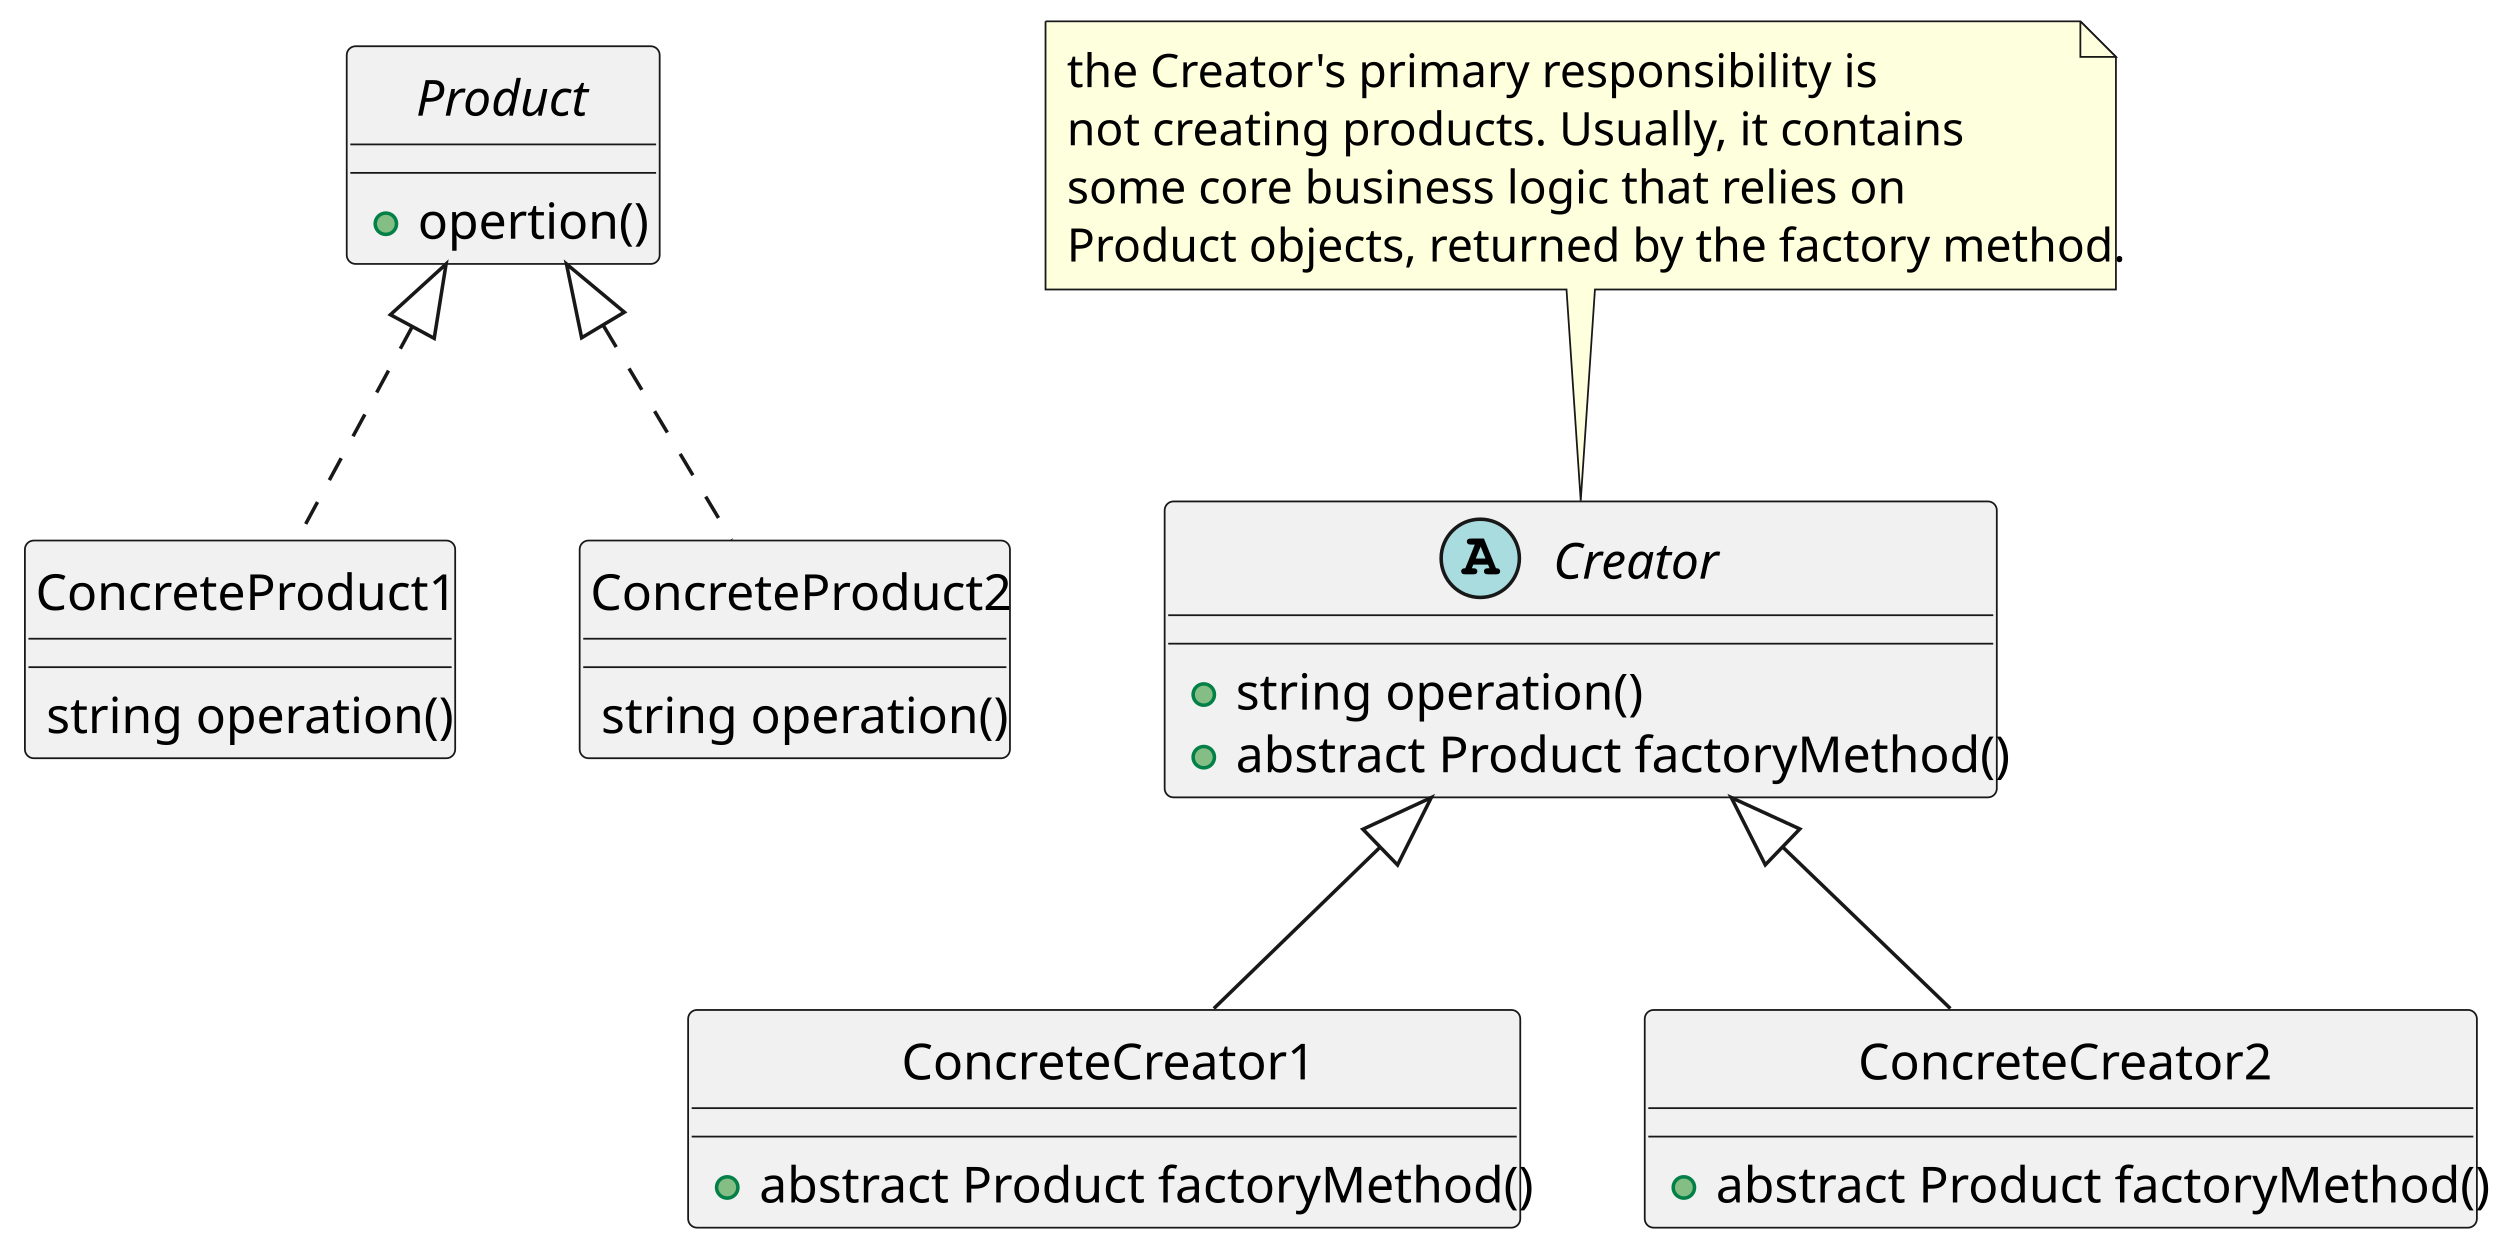
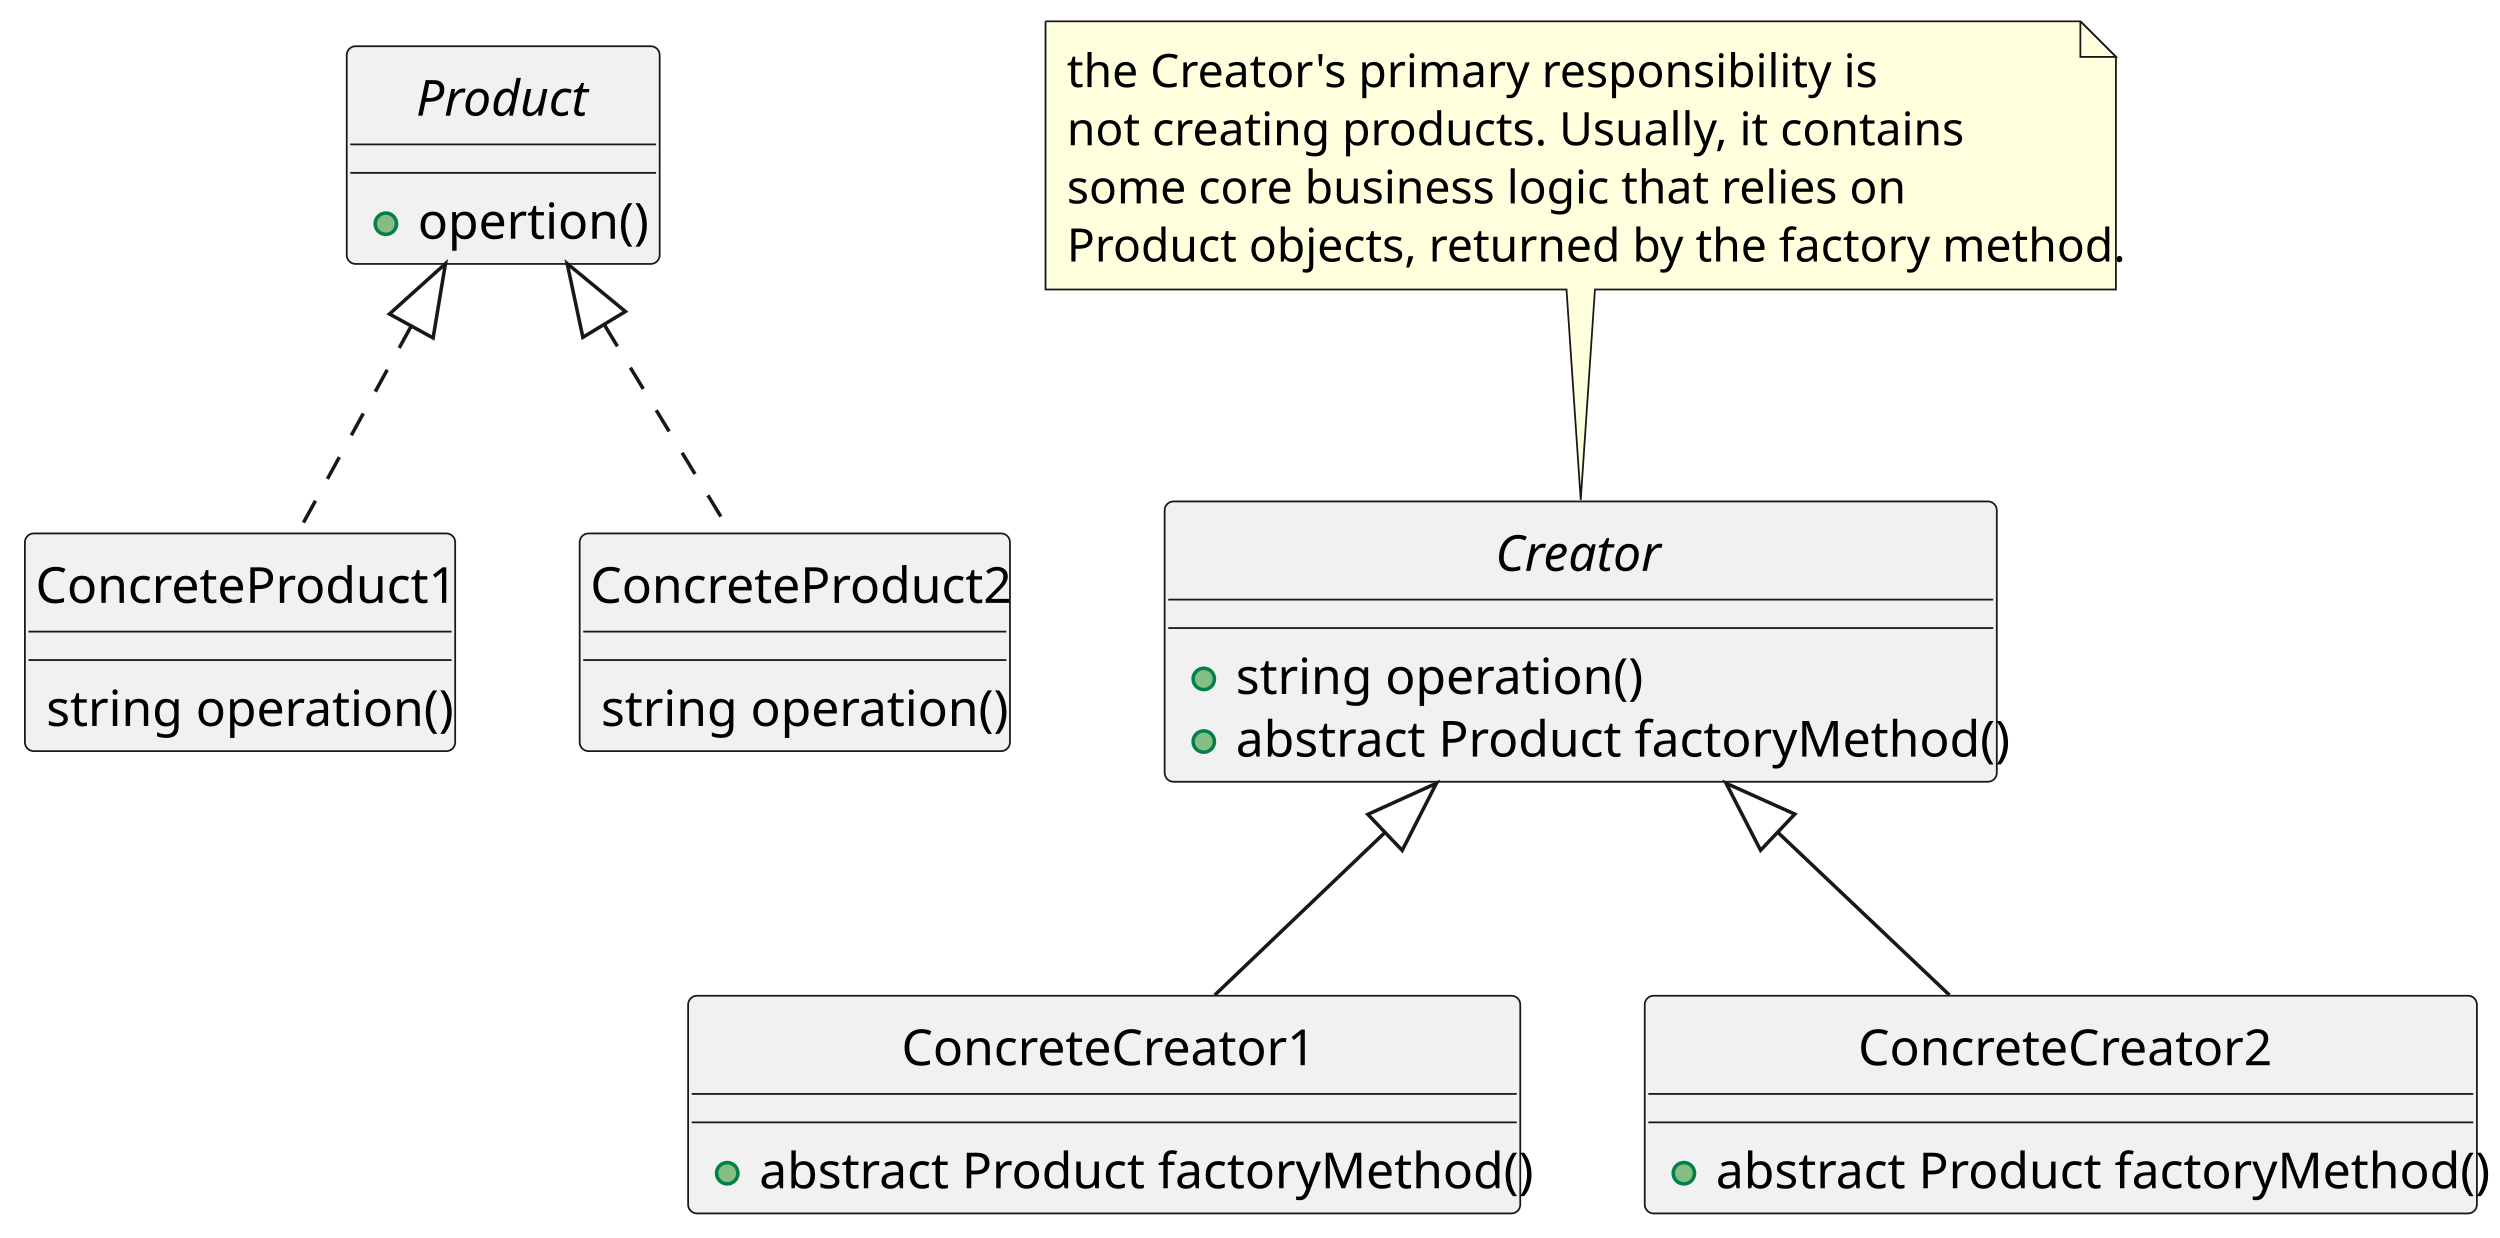
- <svg xmlns="http://www.w3.org/2000/svg" contentStyleType="text/css" height="352px" preserveAspectRatio="none" style="width:703px;height:352px;background:#FFFFFF;" version="1.1" viewBox="0 0 703 352" width="703px" zoomAndPan="magnify">
+ <svg xmlns="http://www.w3.org/2000/svg" contentStyleType="text/css" height="348px" preserveAspectRatio="none" style="width:703px;height:348px;background:#FFFFFF;" version="1.1" viewBox="0 0 703 348" width="703px" zoomAndPan="magnify">
  <defs />
  <g>
    <g id="elem_Product">
      <rect codeLine="2" fill="#F1F1F1" height="61.219" id="Product" rx="2.5" ry="2.5" style="stroke:#181818;stroke-width:0.5;" width="88" x="97.5" y="13" />
      <text fill="#000000" font-family="sans-serif" font-size="14" font-style="italic" lengthAdjust="spacing" textLength="49" x="117" y="32.533">Product</text>
      <line style="stroke:#181818;stroke-width:0.5;" x1="98.5" x2="184.5" y1="40.609" y2="40.609" />
      <line style="stroke:#181818;stroke-width:0.5;" x1="98.5" x2="184.5" y1="48.609" y2="48.609" />
      <ellipse cx="108.5" cy="62.914" fill="#84BE84" rx="3" ry="3" style="stroke:#038048;stroke-width:1.0;" />
      <text fill="#000000" font-family="sans-serif" font-size="14" lengthAdjust="spacing" textLength="62" x="117.5" y="67.143">opertion()</text>
    </g>
    <g id="elem_ConcreteProduct1">
-       <rect codeLine="6" fill="#F1F1F1" height="61.219" id="ConcreteProduct1" rx="2.5" ry="2.5" style="stroke:#181818;stroke-width:0.5;" width="121" x="7" y="152" />
-       <text fill="#000000" font-family="sans-serif" font-size="14" lengthAdjust="spacing" textLength="115" x="10" y="171.533">ConcreteProduct1</text>
-       <line style="stroke:#181818;stroke-width:0.5;" x1="8" x2="127" y1="179.609" y2="179.609" />
-       <line style="stroke:#181818;stroke-width:0.5;" x1="8" x2="127" y1="187.609" y2="187.609" />
-       <text fill="#000000" font-family="sans-serif" font-size="14" lengthAdjust="spacing" textLength="109" x="13" y="206.143">string operation()</text>
+       <rect codeLine="6" fill="#F1F1F1" height="61.219" id="ConcreteProduct1" rx="2.5" ry="2.5" style="stroke:#181818;stroke-width:0.5;" width="121" x="7" y="150" />
+       <text fill="#000000" font-family="sans-serif" font-size="14" lengthAdjust="spacing" textLength="115" x="10" y="169.533">ConcreteProduct1</text>
+       <line style="stroke:#181818;stroke-width:0.5;" x1="8" x2="127" y1="177.609" y2="177.609" />
+       <line style="stroke:#181818;stroke-width:0.5;" x1="8" x2="127" y1="185.609" y2="185.609" />
+       <text fill="#000000" font-family="sans-serif" font-size="14" lengthAdjust="spacing" textLength="109" x="13" y="204.143">string operation()</text>
    </g>
    <g id="elem_ConcreteProduct2">
-       <rect codeLine="10" fill="#F1F1F1" height="61.219" id="ConcreteProduct2" rx="2.5" ry="2.5" style="stroke:#181818;stroke-width:0.5;" width="121" x="163" y="152" />
-       <text fill="#000000" font-family="sans-serif" font-size="14" lengthAdjust="spacing" textLength="115" x="166" y="171.533">ConcreteProduct2</text>
-       <line style="stroke:#181818;stroke-width:0.5;" x1="164" x2="283" y1="179.609" y2="179.609" />
-       <line style="stroke:#181818;stroke-width:0.5;" x1="164" x2="283" y1="187.609" y2="187.609" />
-       <text fill="#000000" font-family="sans-serif" font-size="14" lengthAdjust="spacing" textLength="109" x="169" y="206.143">string operation()</text>
+       <rect codeLine="10" fill="#F1F1F1" height="61.219" id="ConcreteProduct2" rx="2.5" ry="2.5" style="stroke:#181818;stroke-width:0.5;" width="121" x="163" y="150" />
+       <text fill="#000000" font-family="sans-serif" font-size="14" lengthAdjust="spacing" textLength="115" x="166" y="169.533">ConcreteProduct2</text>
+       <line style="stroke:#181818;stroke-width:0.5;" x1="164" x2="283" y1="177.609" y2="177.609" />
+       <line style="stroke:#181818;stroke-width:0.5;" x1="164" x2="283" y1="185.609" y2="185.609" />
+       <text fill="#000000" font-family="sans-serif" font-size="14" lengthAdjust="spacing" textLength="109" x="169" y="204.143">string operation()</text>
    </g>
    <g id="elem_Creator">
-       <rect codeLine="17" fill="#F1F1F1" height="83.219" id="Creator" rx="2.5" ry="2.5" style="stroke:#181818;stroke-width:0.5;" width="234" x="327.5" y="141" />
-       <ellipse cx="416.25" cy="157" fill="#A9DCDF" rx="11" ry="11" style="stroke:#181818;stroke-width:1.0;" />
-       <path d="M418.438,158.766 L414.297,158.766 L413.875,159.797 L414.297,159.797 Q414.906,159.797 415.172,160.031 Q415.438,160.266 415.438,160.656 Q415.438,161.031 415.172,161.266 Q414.906,161.5 414.297,161.5 L412,161.5 Q411.391,161.5 411.141,161.266 Q410.875,161.031 410.875,160.641 Q410.875,160.266 411.156,160.031 Q411.422,159.781 412.047,159.797 L414.719,153.141 L413.609,153.141 Q413,153.141 412.734,152.906 Q412.469,152.672 412.469,152.281 Q412.469,151.906 412.734,151.672 Q413,151.438 413.609,151.438 L417.281,151.438 L420.672,159.797 Q421.266,159.797 421.453,159.938 Q421.844,160.203 421.844,160.656 Q421.844,161.031 421.578,161.266 Q421.328,161.5 420.719,161.5 L418.422,161.5 Q417.812,161.5 417.547,161.266 Q417.281,161.031 417.281,160.641 Q417.281,160.266 417.547,160.031 Q417.812,159.797 418.422,159.797 L418.844,159.797 L418.438,158.766 Z M417.719,157.062 L416.359,153.688 L414.984,157.062 L417.719,157.062 Z " fill="#000000" />
-       <text fill="#000000" font-family="sans-serif" font-size="14" font-style="italic" lengthAdjust="spacing" textLength="48" x="436.75" y="162.728">Creator</text>
-       <line style="stroke:#181818;stroke-width:0.5;" x1="328.5" x2="560.5" y1="173" y2="173" />
-       <line style="stroke:#181818;stroke-width:0.5;" x1="328.5" x2="560.5" y1="181" y2="181" />
-       <ellipse cx="338.5" cy="195.305" fill="#84BE84" rx="3" ry="3" style="stroke:#038048;stroke-width:1.0;" />
-       <text fill="#000000" font-family="sans-serif" font-size="14" lengthAdjust="spacing" textLength="109" x="347.5" y="199.533">string operation()</text>
-       <ellipse cx="338.5" cy="212.914" fill="#84BE84" rx="3" ry="3" style="stroke:#038048;stroke-width:1.0;" />
-       <text fill="#000000" font-family="sans-serif" font-size="14" lengthAdjust="spacing" textLength="208" x="347.5" y="217.143">abstract Product factoryMethod()</text>
+       <rect codeLine="17" fill="#F1F1F1" height="78.828" id="Creator" rx="2.5" ry="2.5" style="stroke:#181818;stroke-width:0.5;" width="234" x="327.5" y="141" />
+       <text fill="#000000" font-family="sans-serif" font-size="14" font-style="italic" lengthAdjust="spacing" textLength="48" x="420.5" y="160.533">Creator</text>
+       <line style="stroke:#181818;stroke-width:0.5;" x1="328.5" x2="560.5" y1="168.609" y2="168.609" />
+       <line style="stroke:#181818;stroke-width:0.5;" x1="328.5" x2="560.5" y1="176.609" y2="176.609" />
+       <ellipse cx="338.5" cy="190.914" fill="#84BE84" rx="3" ry="3" style="stroke:#038048;stroke-width:1.0;" />
+       <text fill="#000000" font-family="sans-serif" font-size="14" lengthAdjust="spacing" textLength="109" x="347.5" y="195.143">string operation()</text>
+       <ellipse cx="338.5" cy="208.523" fill="#84BE84" rx="3" ry="3" style="stroke:#038048;stroke-width:1.0;" />
+       <text fill="#000000" font-family="sans-serif" font-size="14" lengthAdjust="spacing" textLength="208" x="347.5" y="212.752">abstract Product factoryMethod()</text>
    </g>
    <g id="elem_GMN8">
-       <path d="M294,6 L294,81.406 A0,0 0 0 0 294,81.406 L440.5,81.406 L444.5,140.82 L448.5,81.406 L595,81.406 A0,0 0 0 0 595,81.406 L595,16 L585,6 L294,6 A0,0 0 0 0 294,6 " fill="#FEFFDD" style="stroke:#181818;stroke-width:0.5;" />
+       <path d="M294,6 L294,81.406 A0,0 0 0 0 294,81.406 L440.5,81.406 L444.5,140.57 L448.5,81.406 L595,81.406 A0,0 0 0 0 595,81.406 L595,16 L585,6 L294,6 A0,0 0 0 0 294,6 " fill="#FEFFDD" style="stroke:#181818;stroke-width:0.5;" />
      <path d="M585,6 L585,16 L595,16 L585,6 " fill="#FEFFDD" style="stroke:#181818;stroke-width:0.5;" />
      <text fill="#000000" font-family="sans-serif" font-size="13" lengthAdjust="spacing" textLength="214" x="300" y="24.495">the Creator's primary responsibility is</text>
      <text fill="#000000" font-family="sans-serif" font-size="13" lengthAdjust="spacing" textLength="241" x="300" y="40.847">not creating products. Usually, it contains</text>
      <text fill="#000000" font-family="sans-serif" font-size="13" lengthAdjust="spacing" textLength="227" x="300" y="57.198">some core business logic that relies on</text>
      <text fill="#000000" font-family="sans-serif" font-size="13" lengthAdjust="spacing" textLength="280" x="300" y="73.55">Product objects, returned by the factory method.</text>
    </g>
    <g id="elem_ConcreteCreator1">
-       <rect codeLine="29" fill="#F1F1F1" height="61.219" id="ConcreteCreator1" rx="2.5" ry="2.5" style="stroke:#181818;stroke-width:0.5;" width="234" x="193.5" y="284" />
-       <text fill="#000000" font-family="sans-serif" font-size="14" lengthAdjust="spacing" textLength="114" x="253.5" y="303.533">ConcreteCreator1</text>
-       <line style="stroke:#181818;stroke-width:0.5;" x1="194.5" x2="426.5" y1="311.609" y2="311.609" />
-       <line style="stroke:#181818;stroke-width:0.5;" x1="194.5" x2="426.5" y1="319.609" y2="319.609" />
-       <ellipse cx="204.5" cy="333.914" fill="#84BE84" rx="3" ry="3" style="stroke:#038048;stroke-width:1.0;" />
-       <text fill="#000000" font-family="sans-serif" font-size="14" lengthAdjust="spacing" textLength="208" x="213.5" y="338.143">abstract Product factoryMethod()</text>
+       <rect codeLine="29" fill="#F1F1F1" height="61.219" id="ConcreteCreator1" rx="2.5" ry="2.5" style="stroke:#181818;stroke-width:0.5;" width="234" x="193.5" y="280" />
+       <text fill="#000000" font-family="sans-serif" font-size="14" lengthAdjust="spacing" textLength="114" x="253.5" y="299.533">ConcreteCreator1</text>
+       <line style="stroke:#181818;stroke-width:0.5;" x1="194.5" x2="426.5" y1="307.609" y2="307.609" />
+       <line style="stroke:#181818;stroke-width:0.5;" x1="194.5" x2="426.5" y1="315.609" y2="315.609" />
+       <ellipse cx="204.5" cy="329.914" fill="#84BE84" rx="3" ry="3" style="stroke:#038048;stroke-width:1.0;" />
+       <text fill="#000000" font-family="sans-serif" font-size="14" lengthAdjust="spacing" textLength="208" x="213.5" y="334.143">abstract Product factoryMethod()</text>
    </g>
    <g id="elem_ConcreteCreator2">
-       <rect codeLine="33" fill="#F1F1F1" height="61.219" id="ConcreteCreator2" rx="2.5" ry="2.5" style="stroke:#181818;stroke-width:0.5;" width="234" x="462.5" y="284" />
-       <text fill="#000000" font-family="sans-serif" font-size="14" lengthAdjust="spacing" textLength="114" x="522.5" y="303.533">ConcreteCreator2</text>
-       <line style="stroke:#181818;stroke-width:0.5;" x1="463.5" x2="695.5" y1="311.609" y2="311.609" />
-       <line style="stroke:#181818;stroke-width:0.5;" x1="463.5" x2="695.5" y1="319.609" y2="319.609" />
-       <ellipse cx="473.5" cy="333.914" fill="#84BE84" rx="3" ry="3" style="stroke:#038048;stroke-width:1.0;" />
-       <text fill="#000000" font-family="sans-serif" font-size="14" lengthAdjust="spacing" textLength="208" x="482.5" y="338.143">abstract Product factoryMethod()</text>
+       <rect codeLine="33" fill="#F1F1F1" height="61.219" id="ConcreteCreator2" rx="2.5" ry="2.5" style="stroke:#181818;stroke-width:0.5;" width="234" x="462.5" y="280" />
+       <text fill="#000000" font-family="sans-serif" font-size="14" lengthAdjust="spacing" textLength="114" x="522.5" y="299.533">ConcreteCreator2</text>
+       <line style="stroke:#181818;stroke-width:0.5;" x1="463.5" x2="695.5" y1="307.609" y2="307.609" />
+       <line style="stroke:#181818;stroke-width:0.5;" x1="463.5" x2="695.5" y1="315.609" y2="315.609" />
+       <ellipse cx="473.5" cy="329.914" fill="#84BE84" rx="3" ry="3" style="stroke:#038048;stroke-width:1.0;" />
+       <text fill="#000000" font-family="sans-serif" font-size="14" lengthAdjust="spacing" textLength="208" x="482.5" y="334.143">abstract Product factoryMethod()</text>
    </g>
    <g id="link_Product_ConcreteProduct1">
-       <path codeLine="14" d="M115.9,91.9 C105.15,111.8 92.97,134.34 83.53,151.83 " fill="none" id="Product-backto-ConcreteProduct1" style="stroke:#181818;stroke-width:1.0;stroke-dasharray:7.0,7.0;" />
-       <polygon fill="none" points="109.78,88.5,125.44,74.23,122.1,95.15,109.78,88.5" style="stroke:#181818;stroke-width:1.0;" />
+       <path codeLine="14" d="M115.62,91.71 C105.01,111.07 93.04,132.9 83.7,149.94 " fill="none" id="Product-backto-ConcreteProduct1" style="stroke:#181818;stroke-width:1.0;stroke-dasharray:7.0,7.0;" />
+       <polygon fill="none" points="109.51,88.3,125.26,74.13,121.79,95.03,109.51,88.3" style="stroke:#181818;stroke-width:1.0;" />
    </g>
    <g id="link_Product_ConcreteProduct2">
-       <path codeLine="15" d="M169.69,91.59 C181.64,111.57 195.22,134.25 205.74,151.83 " fill="none" id="Product-backto-ConcreteProduct2" style="stroke:#181818;stroke-width:1.0;stroke-dasharray:7.0,7.0;" />
-       <polygon fill="none" points="163.56,94.98,159.29,74.23,175.57,87.79,163.56,94.98" style="stroke:#181818;stroke-width:1.0;" />
+       <path codeLine="15" d="M169.99,91.41 C181.8,110.85 195.14,132.81 205.55,149.94 " fill="none" id="Product-backto-ConcreteProduct2" style="stroke:#181818;stroke-width:1.0;stroke-dasharray:7.0,7.0;" />
+       <polygon fill="none" points="163.9,94.85,159.5,74.13,175.86,87.59,163.9,94.85" style="stroke:#181818;stroke-width:1.0;" />
    </g>
    <g id="link_Creator_ConcreteCreator1">
-       <path codeLine="37" d="M388.09,238.22 C372.07,253.77 355.22,270.12 341.33,283.6 " fill="none" id="Creator-backto-ConcreteCreator1" style="stroke:#181818;stroke-width:1.0;" />
-       <polygon fill="none" points="383.24,233.18,402.47,224.28,392.99,243.23,383.24,233.18" style="stroke:#181818;stroke-width:1.0;" />
+       <path codeLine="37" d="M389.35,234.18 C373.04,249.76 355.77,266.25 341.57,279.83 " fill="none" id="Creator-backto-ConcreteCreator1" style="stroke:#181818;stroke-width:1.0;" />
+       <polygon fill="none" points="384.63,229,403.93,220.25,394.3,239.13,384.63,229" style="stroke:#181818;stroke-width:1.0;" />
    </g>
    <g id="link_Creator_ConcreteCreator2">
-       <path codeLine="38" d="M501.33,238.22 C517.47,253.77 534.45,270.12 548.44,283.6 " fill="none" id="Creator-backto-ConcreteCreator2" style="stroke:#181818;stroke-width:1.0;" />
-       <polygon fill="none" points="496.4,243.19,486.84,224.28,506.11,233.11,496.4,243.19" style="stroke:#181818;stroke-width:1.0;" />
+       <path codeLine="38" d="M500.06,234.18 C516.49,249.76 533.89,266.25 548.2,279.83 " fill="none" id="Creator-backto-ConcreteCreator2" style="stroke:#181818;stroke-width:1.0;" />
+       <polygon fill="none" points="495.07,239.09,485.37,220.25,504.7,228.93,495.07,239.09" style="stroke:#181818;stroke-width:1.0;" />
    </g>
  </g>
</svg>
